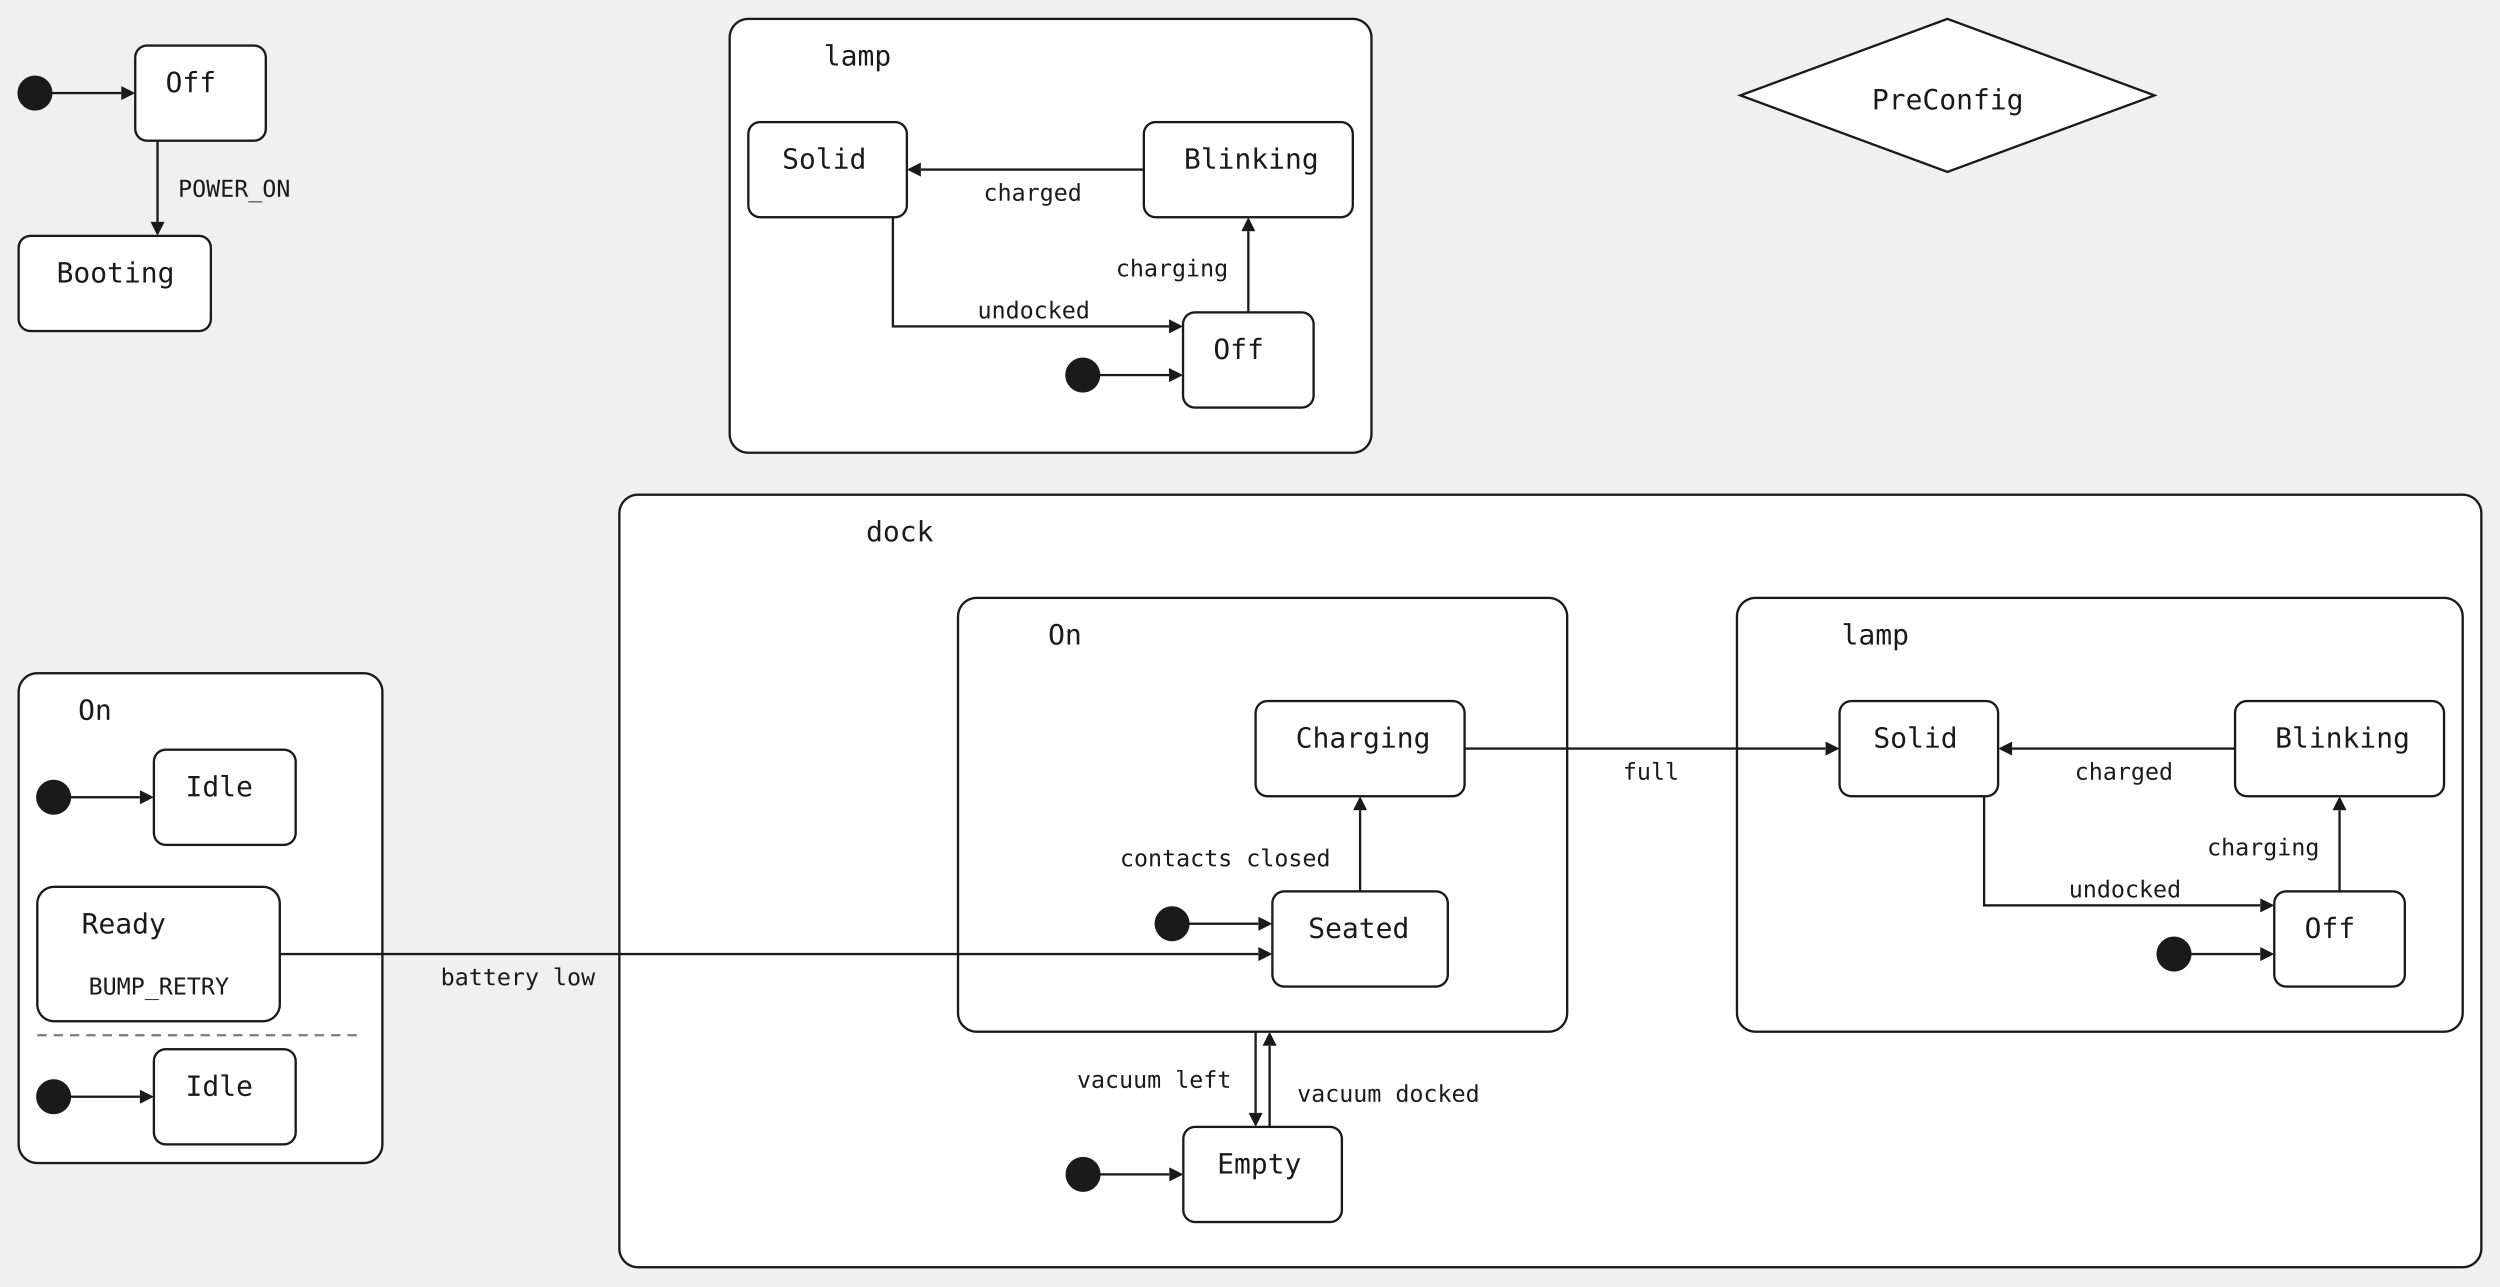
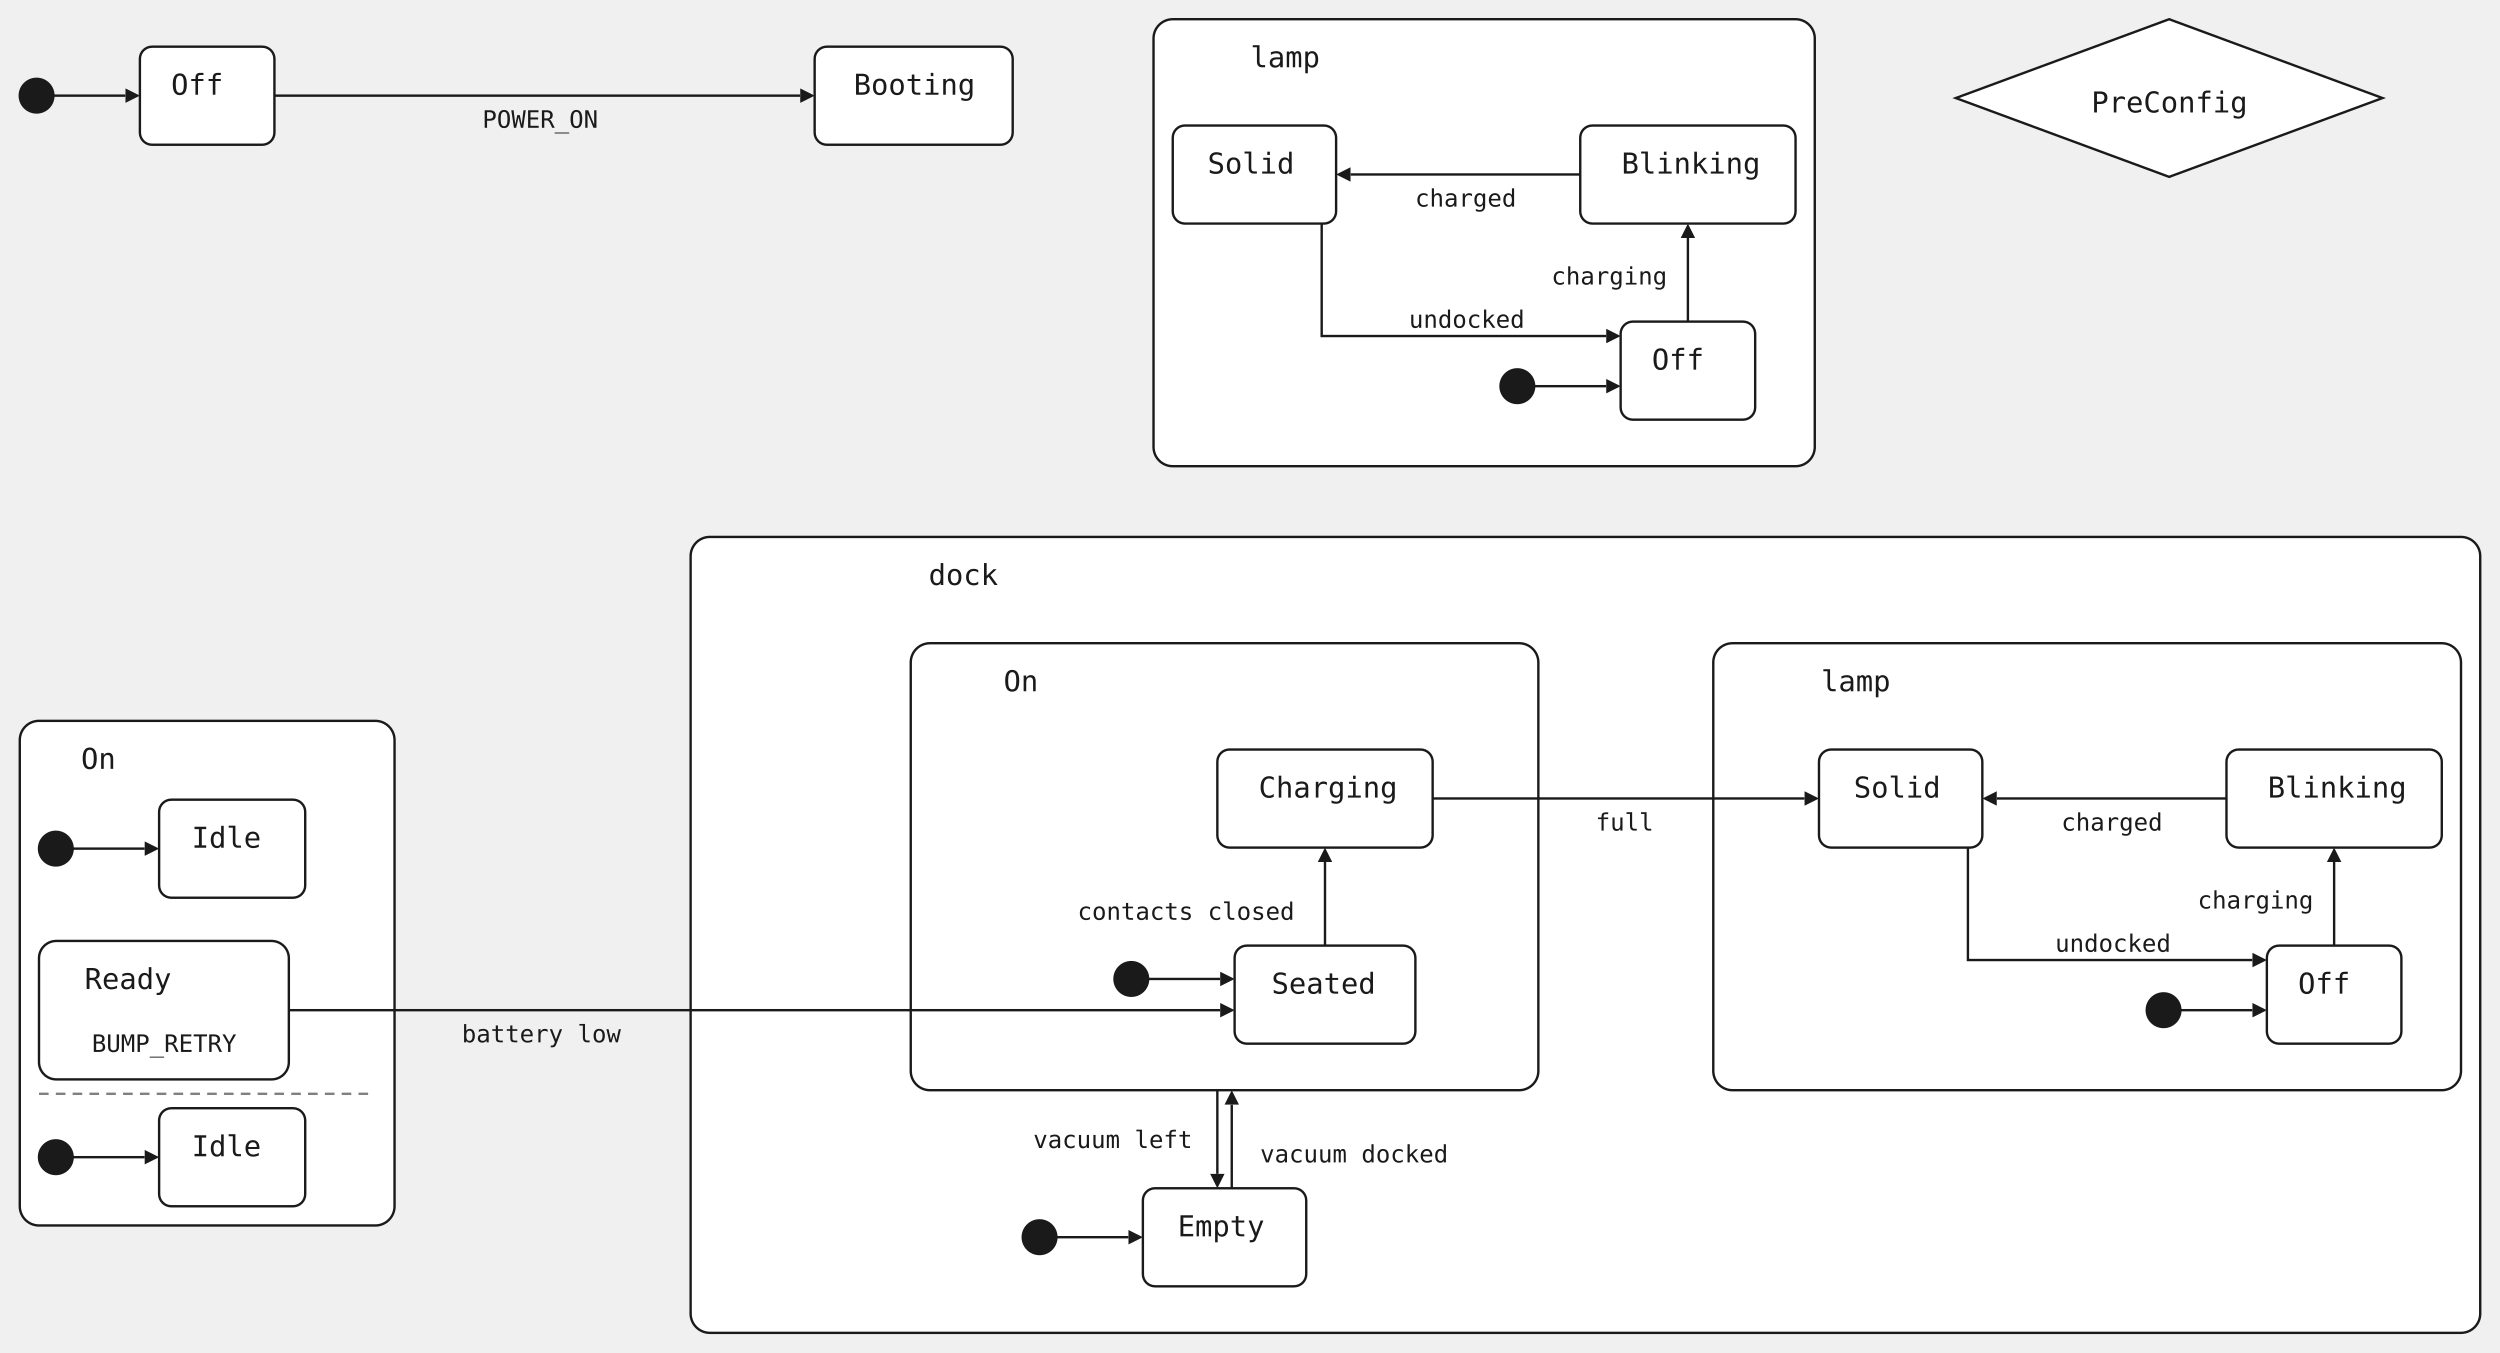
- <svg xmlns="http://www.w3.org/2000/svg" width="1073" height="552" viewBox="-128 -128 17155 8822">
+ <svg xmlns="http://www.w3.org/2000/svg" width="1041" height="563" viewBox="-128 -128 16643 9005">
  <style>text { font-family: "JetBrains Mono", monospace; font-kerning: none; }</style>
-   <rect x="4122" y="3265" width="12777" height="5301" rx="128" fill="#ffffff" stroke="#1a1a1a" stroke-width="16" class="scav-state scav-id-0" />
-   <rect x="4879" y="0" width="4404" height="2977" rx="128" fill="#ffffff" stroke="#1a1a1a" stroke-width="16" class="scav-state scav-id-1" />
+   <rect x="4468" y="3448" width="11919" height="5301" rx="128" fill="#ffffff" stroke="#1a1a1a" stroke-width="16" class="scav-state scav-id-0" />
+   <rect x="7551" y="0" width="4404" height="2977" rx="128" fill="#ffffff" stroke="#1a1a1a" stroke-width="16" class="scav-state scav-id-1" />
  <rect x="800" y="183" width="896" height="653" rx="81" fill="#ffffff" stroke="#1a1a1a" stroke-width="16" class="scav-state scav-id-2" />
-   <rect x="0" y="1489" width="1319" height="653" rx="81" fill="#ffffff" stroke="#1a1a1a" stroke-width="16" class="scav-state scav-id-3" />
-   <rect x="0" y="4490" width="2496" height="3361" rx="128" fill="#ffffff" stroke="#1a1a1a" stroke-width="16" class="scav-state scav-id-5" />
-   <rect x="928" y="5015" width="973" height="653" rx="81" fill="#ffffff" stroke="#1a1a1a" stroke-width="16" class="scav-state scav-id-6" />
-   <rect x="128" y="5956" width="1664" height="922" rx="115" fill="#ffffff" stroke="#1a1a1a" stroke-width="16" class="scav-state scav-id-7" />
-   <rect x="928" y="7070" width="973" height="653" rx="81" fill="#ffffff" stroke="#1a1a1a" stroke-width="16" class="scav-state scav-id-8" />
-   <rect x="11791" y="3973" width="4980" height="2977" rx="128" fill="#ffffff" stroke="#1a1a1a" stroke-width="16" class="scav-state scav-id-9" />
-   <rect x="7992" y="7603" width="1088" height="653" rx="81" fill="#ffffff" stroke="#1a1a1a" stroke-width="16" class="scav-state scav-id-10" />
-   <rect x="6446" y="3973" width="4180" height="2977" rx="128" fill="#ffffff" stroke="#1a1a1a" stroke-width="16" class="scav-state scav-id-11" />
-   <rect x="8603" y="5987" width="1204" height="653" rx="81" fill="#ffffff" stroke="#1a1a1a" stroke-width="16" class="scav-state scav-id-12" />
-   <rect x="8488" y="4681" width="1434" height="653" rx="81" fill="#ffffff" stroke="#1a1a1a" stroke-width="16" class="scav-state scav-id-13" />
-   <rect x="7990" y="2014" width="896" height="653" rx="81" fill="#ffffff" stroke="#1a1a1a" stroke-width="16" class="scav-state scav-id-14" />
-   <rect x="7721" y="708" width="1434" height="653" rx="81" fill="#ffffff" stroke="#1a1a1a" stroke-width="16" class="scav-state scav-id-15" />
-   <rect x="5007" y="708" width="1088" height="653" rx="81" fill="#ffffff" stroke="#1a1a1a" stroke-width="16" class="scav-state scav-id-16" />
-   <rect x="15478" y="5987" width="896" height="653" rx="81" fill="#ffffff" stroke="#1a1a1a" stroke-width="16" class="scav-state scav-id-17" />
-   <rect x="15209" y="4681" width="1434" height="653" rx="81" fill="#ffffff" stroke="#1a1a1a" stroke-width="16" class="scav-state scav-id-18" />
-   <rect x="12495" y="4681" width="1088" height="653" rx="81" fill="#ffffff" stroke="#1a1a1a" stroke-width="16" class="scav-state scav-id-19" />
-   <line x1="128" y1="6974" x2="2368" y2="6974" fill="none" stroke="#808080" stroke-width="16" stroke-dasharray="64,48" class="scav-sub scav-id-2" />
+   <rect x="5294" y="183" width="1319" height="653" rx="81" fill="#ffffff" stroke="#1a1a1a" stroke-width="16" class="scav-state scav-id-3" />
+   <rect x="0" y="4673" width="2496" height="3361" rx="128" fill="#ffffff" stroke="#1a1a1a" stroke-width="16" class="scav-state scav-id-5" />
+   <rect x="928" y="5198" width="973" height="653" rx="81" fill="#ffffff" stroke="#1a1a1a" stroke-width="16" class="scav-state scav-id-6" />
+   <rect x="128" y="6139" width="1664" height="922" rx="115" fill="#ffffff" stroke="#1a1a1a" stroke-width="16" class="scav-state scav-id-7" />
+   <rect x="928" y="7253" width="973" height="653" rx="81" fill="#ffffff" stroke="#1a1a1a" stroke-width="16" class="scav-state scav-id-8" />
+   <rect x="11279" y="4156" width="4980" height="2977" rx="128" fill="#ffffff" stroke="#1a1a1a" stroke-width="16" class="scav-state scav-id-9" />
+   <rect x="7480" y="7786" width="1088" height="653" rx="81" fill="#ffffff" stroke="#1a1a1a" stroke-width="16" class="scav-state scav-id-10" />
+   <rect x="5934" y="4156" width="4180" height="2977" rx="128" fill="#ffffff" stroke="#1a1a1a" stroke-width="16" class="scav-state scav-id-11" />
+   <rect x="8091" y="6170" width="1204" height="653" rx="81" fill="#ffffff" stroke="#1a1a1a" stroke-width="16" class="scav-state scav-id-12" />
+   <rect x="7976" y="4864" width="1434" height="653" rx="81" fill="#ffffff" stroke="#1a1a1a" stroke-width="16" class="scav-state scav-id-13" />
+   <rect x="10662" y="2014" width="896" height="653" rx="81" fill="#ffffff" stroke="#1a1a1a" stroke-width="16" class="scav-state scav-id-14" />
+   <rect x="10393" y="708" width="1434" height="653" rx="81" fill="#ffffff" stroke="#1a1a1a" stroke-width="16" class="scav-state scav-id-15" />
+   <rect x="7679" y="708" width="1088" height="653" rx="81" fill="#ffffff" stroke="#1a1a1a" stroke-width="16" class="scav-state scav-id-16" />
+   <rect x="14966" y="6170" width="896" height="653" rx="81" fill="#ffffff" stroke="#1a1a1a" stroke-width="16" class="scav-state scav-id-17" />
+   <rect x="14697" y="4864" width="1434" height="653" rx="81" fill="#ffffff" stroke="#1a1a1a" stroke-width="16" class="scav-state scav-id-18" />
+   <rect x="11983" y="4864" width="1088" height="653" rx="81" fill="#ffffff" stroke="#1a1a1a" stroke-width="16" class="scav-state scav-id-19" />
+   <line x1="128" y1="7157" x2="2368" y2="7157" fill="none" stroke="#808080" stroke-width="16" stroke-dasharray="64,48" class="scav-sub scav-id-2" />
  <polyline points="224,509 704,509" fill="none" stroke="#1a1a1a" stroke-width="16" class="scav-trans scav-id-0" />
-   <polyline points="953,836 953,1393" fill="none" stroke="#1a1a1a" stroke-width="16" class="scav-trans scav-id-1" />
-   <polyline points="352,5341 832,5341" fill="none" stroke="#1a1a1a" stroke-width="16" class="scav-trans scav-id-2" />
-   <polyline points="1792,6417 2496,6417 4122,6417 6446,6417 8507,6417" fill="none" stroke="#1a1a1a" stroke-width="16" class="scav-trans scav-id-4" />
-   <polyline points="352,7396 832,7396" fill="none" stroke="#1a1a1a" stroke-width="16" class="scav-trans scav-id-5" />
-   <polyline points="8027,6209 8507,6209" fill="none" stroke="#1a1a1a" stroke-width="16" class="scav-trans scav-id-6" />
-   <polyline points="9205,5987 9205,5430" fill="none" stroke="#1a1a1a" stroke-width="16" class="scav-trans scav-id-7" />
-   <polyline points="9922,5007 10626,5007 11791,5007 12399,5007" fill="none" stroke="#1a1a1a" stroke-width="16" class="scav-trans scav-id-8" />
-   <polyline points="7416,7929 7896,7929" fill="none" stroke="#1a1a1a" stroke-width="16" class="scav-trans scav-id-9" />
-   <polyline points="8584,7603 8584,7046" fill="none" stroke="#1a1a1a" stroke-width="16" class="scav-trans scav-id-10" />
-   <polyline points="8488,6950 8488,7507" fill="none" stroke="#1a1a1a" stroke-width="16" class="scav-trans scav-id-11" />
-   <polyline points="7414,2444 7894,2444" fill="none" stroke="#1a1a1a" stroke-width="16" class="scav-trans scav-id-12" />
-   <polyline points="8438,2014 8438,1457" fill="none" stroke="#1a1a1a" stroke-width="16" class="scav-trans scav-id-13" />
-   <polyline points="7721,1034 6191,1034" fill="none" stroke="#1a1a1a" stroke-width="16" class="scav-trans scav-id-14" />
-   <polyline points="5999,1361 5999,2110 7894,2110" fill="none" stroke="#1a1a1a" stroke-width="16" class="scav-trans scav-id-15" />
-   <polyline points="14902,6417 15382,6417" fill="none" stroke="#1a1a1a" stroke-width="16" class="scav-trans scav-id-16" />
-   <polyline points="15926,5987 15926,5430" fill="none" stroke="#1a1a1a" stroke-width="16" class="scav-trans scav-id-17" />
-   <polyline points="15209,5007 13679,5007" fill="none" stroke="#1a1a1a" stroke-width="16" class="scav-trans scav-id-18" />
-   <polyline points="13487,5334 13487,6083 15382,6083" fill="none" stroke="#1a1a1a" stroke-width="16" class="scav-trans scav-id-19" />
+   <polyline points="1696,509 5198,509" fill="none" stroke="#1a1a1a" stroke-width="16" class="scav-trans scav-id-1" />
+   <polyline points="352,5524 832,5524" fill="none" stroke="#1a1a1a" stroke-width="16" class="scav-trans scav-id-2" />
+   <polyline points="1792,6600 2496,6600 4468,6600 5934,6600 7995,6600" fill="none" stroke="#1a1a1a" stroke-width="16" class="scav-trans scav-id-4" />
+   <polyline points="352,7579 832,7579" fill="none" stroke="#1a1a1a" stroke-width="16" class="scav-trans scav-id-5" />
+   <polyline points="7515,6392 7995,6392" fill="none" stroke="#1a1a1a" stroke-width="16" class="scav-trans scav-id-6" />
+   <polyline points="8693,6170 8693,5613" fill="none" stroke="#1a1a1a" stroke-width="16" class="scav-trans scav-id-7" />
+   <polyline points="9410,5190 10114,5190 11279,5190 11887,5190" fill="none" stroke="#1a1a1a" stroke-width="16" class="scav-trans scav-id-8" />
+   <polyline points="6904,8112 7384,8112" fill="none" stroke="#1a1a1a" stroke-width="16" class="scav-trans scav-id-9" />
+   <polyline points="8072,7786 8072,7229" fill="none" stroke="#1a1a1a" stroke-width="16" class="scav-trans scav-id-10" />
+   <polyline points="7976,7133 7976,7690" fill="none" stroke="#1a1a1a" stroke-width="16" class="scav-trans scav-id-11" />
+   <polyline points="10086,2444 10566,2444" fill="none" stroke="#1a1a1a" stroke-width="16" class="scav-trans scav-id-12" />
+   <polyline points="11110,2014 11110,1457" fill="none" stroke="#1a1a1a" stroke-width="16" class="scav-trans scav-id-13" />
+   <polyline points="10393,1034 8863,1034" fill="none" stroke="#1a1a1a" stroke-width="16" class="scav-trans scav-id-14" />
+   <polyline points="8671,1361 8671,2110 10566,2110" fill="none" stroke="#1a1a1a" stroke-width="16" class="scav-trans scav-id-15" />
+   <polyline points="14390,6600 14870,6600" fill="none" stroke="#1a1a1a" stroke-width="16" class="scav-trans scav-id-16" />
+   <polyline points="15414,6170 15414,5613" fill="none" stroke="#1a1a1a" stroke-width="16" class="scav-trans scav-id-17" />
+   <polyline points="14697,5190 13167,5190" fill="none" stroke="#1a1a1a" stroke-width="16" class="scav-trans scav-id-18" />
+   <polyline points="12975,5517 12975,6266 14870,6266" fill="none" stroke="#1a1a1a" stroke-width="16" class="scav-trans scav-id-19" />
  <polygon points="800,509 704,557 704,461" fill="#1a1a1a" stroke="none" class="scav-trans scav-id-0" />
-   <polygon points="953,1489 905,1393 1001,1393" fill="#1a1a1a" stroke="none" class="scav-trans scav-id-1" />
-   <polygon points="928,5341 832,5389 832,5293" fill="#1a1a1a" stroke="none" class="scav-trans scav-id-2" />
-   <polygon points="8603,6417 8507,6465 8507,6369" fill="#1a1a1a" stroke="none" class="scav-trans scav-id-4" />
-   <polygon points="928,7396 832,7444 832,7348" fill="#1a1a1a" stroke="none" class="scav-trans scav-id-5" />
-   <polygon points="8603,6209 8507,6257 8507,6161" fill="#1a1a1a" stroke="none" class="scav-trans scav-id-6" />
-   <polygon points="9205,5334 9253,5430 9157,5430" fill="#1a1a1a" stroke="none" class="scav-trans scav-id-7" />
-   <polygon points="12495,5007 12399,5055 12399,4959" fill="#1a1a1a" stroke="none" class="scav-trans scav-id-8" />
-   <polygon points="7992,7929 7896,7977 7896,7881" fill="#1a1a1a" stroke="none" class="scav-trans scav-id-9" />
-   <polygon points="8584,6950 8632,7046 8536,7046" fill="#1a1a1a" stroke="none" class="scav-trans scav-id-10" />
-   <polygon points="8488,7603 8440,7507 8536,7507" fill="#1a1a1a" stroke="none" class="scav-trans scav-id-11" />
-   <polygon points="7990,2444 7894,2492 7894,2396" fill="#1a1a1a" stroke="none" class="scav-trans scav-id-12" />
-   <polygon points="8438,1361 8486,1457 8390,1457" fill="#1a1a1a" stroke="none" class="scav-trans scav-id-13" />
-   <polygon points="6095,1034 6191,986 6191,1082" fill="#1a1a1a" stroke="none" class="scav-trans scav-id-14" />
-   <polygon points="7990,2110 7894,2158 7894,2062" fill="#1a1a1a" stroke="none" class="scav-trans scav-id-15" />
-   <polygon points="15478,6417 15382,6465 15382,6369" fill="#1a1a1a" stroke="none" class="scav-trans scav-id-16" />
-   <polygon points="15926,5334 15974,5430 15878,5430" fill="#1a1a1a" stroke="none" class="scav-trans scav-id-17" />
-   <polygon points="13583,5007 13679,4959 13679,5055" fill="#1a1a1a" stroke="none" class="scav-trans scav-id-18" />
-   <polygon points="15478,6083 15382,6131 15382,6035" fill="#1a1a1a" stroke="none" class="scav-trans scav-id-19" />
-   <polygon points="13235,0 14656,525 13235,1050 11814,525" fill="#ffffff" stroke="#1a1a1a" stroke-width="16" class="scav-state scav-id-4" />
-   <text x="1094" y="1221" font-size="160" textLength="768" lengthAdjust="spacing" fill="#1a1a1a" class="scav-trans scav-id-1">POWER_ON</text>
-   <text x="480" y="6695" font-size="160" textLength="960" lengthAdjust="spacing" fill="#1a1a1a" class="scav-trans scav-id-3">BUMP_RETRY</text>
-   <text x="2896" y="6631" font-size="160" textLength="1056" lengthAdjust="spacing" fill="#1a1a1a" class="scav-trans scav-id-4">battery low</text>
-   <text x="7557" y="5815" font-size="160" textLength="1440" lengthAdjust="spacing" fill="#1a1a1a" class="scav-trans scav-id-7">contacts closed</text>
-   <text x="11008" y="5221" font-size="160" textLength="384" lengthAdjust="spacing" fill="#1a1a1a" class="scav-trans scav-id-8">full</text>
-   <text x="8773" y="7431" font-size="160" textLength="1248" lengthAdjust="spacing" fill="#1a1a1a" class="scav-trans scav-id-10">vacuum docked</text>
-   <text x="7262" y="7335" font-size="160" textLength="1056" lengthAdjust="spacing" fill="#1a1a1a" class="scav-trans scav-id-11">vacuum left</text>
-   <text x="7529" y="1767" font-size="160" textLength="768" lengthAdjust="spacing" fill="#1a1a1a" class="scav-trans scav-id-13">charging</text>
-   <text x="6621" y="1248" font-size="160" textLength="672" lengthAdjust="spacing" fill="#1a1a1a" class="scav-trans scav-id-14">charged</text>
-   <text x="6580" y="2055" font-size="160" textLength="768" lengthAdjust="spacing" fill="#1a1a1a" class="scav-trans scav-id-15">undocked</text>
-   <text x="15017" y="5740" font-size="160" textLength="768" lengthAdjust="spacing" fill="#1a1a1a" class="scav-trans scav-id-17">charging</text>
-   <text x="14109" y="5221" font-size="160" textLength="672" lengthAdjust="spacing" fill="#1a1a1a" class="scav-trans scav-id-18">charged</text>
-   <text x="14068" y="6028" font-size="160" textLength="768" lengthAdjust="spacing" fill="#1a1a1a" class="scav-trans scav-id-19">undocked</text>
-   <text x="5815" y="3585" font-size="192" textLength="461" lengthAdjust="spacing" fill="#1a1a1a" class="scav-state scav-id-0">dock</text>
-   <text x="5525" y="320" font-size="192" textLength="461" lengthAdjust="spacing" fill="#1a1a1a" class="scav-state scav-id-1">lamp</text>
+   <polygon points="5294,509 5198,557 5198,461" fill="#1a1a1a" stroke="none" class="scav-trans scav-id-1" />
+   <polygon points="928,5524 832,5572 832,5476" fill="#1a1a1a" stroke="none" class="scav-trans scav-id-2" />
+   <polygon points="8091,6600 7995,6648 7995,6552" fill="#1a1a1a" stroke="none" class="scav-trans scav-id-4" />
+   <polygon points="928,7579 832,7627 832,7531" fill="#1a1a1a" stroke="none" class="scav-trans scav-id-5" />
+   <polygon points="8091,6392 7995,6440 7995,6344" fill="#1a1a1a" stroke="none" class="scav-trans scav-id-6" />
+   <polygon points="8693,5517 8741,5613 8645,5613" fill="#1a1a1a" stroke="none" class="scav-trans scav-id-7" />
+   <polygon points="11983,5190 11887,5238 11887,5142" fill="#1a1a1a" stroke="none" class="scav-trans scav-id-8" />
+   <polygon points="7480,8112 7384,8160 7384,8064" fill="#1a1a1a" stroke="none" class="scav-trans scav-id-9" />
+   <polygon points="8072,7133 8120,7229 8024,7229" fill="#1a1a1a" stroke="none" class="scav-trans scav-id-10" />
+   <polygon points="7976,7786 7928,7690 8024,7690" fill="#1a1a1a" stroke="none" class="scav-trans scav-id-11" />
+   <polygon points="10662,2444 10566,2492 10566,2396" fill="#1a1a1a" stroke="none" class="scav-trans scav-id-12" />
+   <polygon points="11110,1361 11158,1457 11062,1457" fill="#1a1a1a" stroke="none" class="scav-trans scav-id-13" />
+   <polygon points="8767,1034 8863,986 8863,1082" fill="#1a1a1a" stroke="none" class="scav-trans scav-id-14" />
+   <polygon points="10662,2110 10566,2158 10566,2062" fill="#1a1a1a" stroke="none" class="scav-trans scav-id-15" />
+   <polygon points="14966,6600 14870,6648 14870,6552" fill="#1a1a1a" stroke="none" class="scav-trans scav-id-16" />
+   <polygon points="15414,5517 15462,5613 15366,5613" fill="#1a1a1a" stroke="none" class="scav-trans scav-id-17" />
+   <polygon points="13071,5190 13167,5142 13167,5238" fill="#1a1a1a" stroke="none" class="scav-trans scav-id-18" />
+   <polygon points="14966,6266 14870,6314 14870,6218" fill="#1a1a1a" stroke="none" class="scav-trans scav-id-19" />
+   <polygon points="14315,0 15736,525 14315,1050 12894,525" fill="#ffffff" stroke="#1a1a1a" stroke-width="16" class="scav-state scav-id-4" />
+   <text x="3081" y="723" font-size="160" textLength="768" lengthAdjust="spacing" fill="#1a1a1a" class="scav-trans scav-id-1">POWER_ON</text>
+   <text x="480" y="6878" font-size="160" textLength="960" lengthAdjust="spacing" fill="#1a1a1a" class="scav-trans scav-id-3">BUMP_RETRY</text>
+   <text x="2944" y="6814" font-size="160" textLength="1056" lengthAdjust="spacing" fill="#1a1a1a" class="scav-trans scav-id-4">battery low</text>
+   <text x="7045" y="5998" font-size="160" textLength="1440" lengthAdjust="spacing" fill="#1a1a1a" class="scav-trans scav-id-7">contacts closed</text>
+   <text x="10496" y="5404" font-size="160" textLength="384" lengthAdjust="spacing" fill="#1a1a1a" class="scav-trans scav-id-8">full</text>
+   <text x="8261" y="7614" font-size="160" textLength="1248" lengthAdjust="spacing" fill="#1a1a1a" class="scav-trans scav-id-10">vacuum docked</text>
+   <text x="6750" y="7518" font-size="160" textLength="1056" lengthAdjust="spacing" fill="#1a1a1a" class="scav-trans scav-id-11">vacuum left</text>
+   <text x="10201" y="1767" font-size="160" textLength="768" lengthAdjust="spacing" fill="#1a1a1a" class="scav-trans scav-id-13">charging</text>
+   <text x="9293" y="1248" font-size="160" textLength="672" lengthAdjust="spacing" fill="#1a1a1a" class="scav-trans scav-id-14">charged</text>
+   <text x="9252" y="2055" font-size="160" textLength="768" lengthAdjust="spacing" fill="#1a1a1a" class="scav-trans scav-id-15">undocked</text>
+   <text x="14505" y="5923" font-size="160" textLength="768" lengthAdjust="spacing" fill="#1a1a1a" class="scav-trans scav-id-17">charging</text>
+   <text x="13597" y="5404" font-size="160" textLength="672" lengthAdjust="spacing" fill="#1a1a1a" class="scav-trans scav-id-18">charged</text>
+   <text x="13556" y="6211" font-size="160" textLength="768" lengthAdjust="spacing" fill="#1a1a1a" class="scav-trans scav-id-19">undocked</text>
+   <text x="6053" y="3768" font-size="192" textLength="461" lengthAdjust="spacing" fill="#1a1a1a" class="scav-state scav-id-0">dock</text>
+   <text x="8197" y="320" font-size="192" textLength="461" lengthAdjust="spacing" fill="#1a1a1a" class="scav-state scav-id-1">lamp</text>
  <text x="1008" y="503" font-size="192" textLength="346" lengthAdjust="spacing" fill="#1a1a1a" class="scav-state scav-id-2">Off</text>
-   <text x="260" y="1809" font-size="192" textLength="807" lengthAdjust="spacing" fill="#1a1a1a" class="scav-state scav-id-3">Booting</text>
-   <text x="12717" y="621" font-size="192" textLength="1037" lengthAdjust="spacing" fill="#1a1a1a" class="scav-state scav-id-4">PreConfig</text>
-   <text x="408" y="4810" font-size="192" textLength="231" lengthAdjust="spacing" fill="#1a1a1a" class="scav-state scav-id-5">On</text>
-   <text x="1145" y="5335" font-size="192" textLength="461" lengthAdjust="spacing" fill="#1a1a1a" class="scav-state scav-id-6">Idle</text>
-   <text x="432" y="6276" font-size="192" textLength="576" lengthAdjust="spacing" fill="#1a1a1a" class="scav-state scav-id-7">Ready</text>
-   <text x="1145" y="7390" font-size="192" textLength="461" lengthAdjust="spacing" fill="#1a1a1a" class="scav-state scav-id-8">Idle</text>
-   <text x="12509" y="4293" font-size="192" textLength="461" lengthAdjust="spacing" fill="#1a1a1a" class="scav-state scav-id-9">lamp</text>
-   <text x="8224" y="7923" font-size="192" textLength="576" lengthAdjust="spacing" fill="#1a1a1a" class="scav-state scav-id-10">Empty</text>
-   <text x="7064" y="4293" font-size="192" textLength="231" lengthAdjust="spacing" fill="#1a1a1a" class="scav-state scav-id-11">On</text>
-   <text x="8849" y="6307" font-size="192" textLength="692" lengthAdjust="spacing" fill="#1a1a1a" class="scav-state scav-id-12">Seated</text>
-   <text x="8763" y="5001" font-size="192" textLength="922" lengthAdjust="spacing" fill="#1a1a1a" class="scav-state scav-id-13">Charging</text>
-   <text x="8198" y="2334" font-size="192" textLength="346" lengthAdjust="spacing" fill="#1a1a1a" class="scav-state scav-id-14">Off</text>
-   <text x="7996" y="1028" font-size="192" textLength="922" lengthAdjust="spacing" fill="#1a1a1a" class="scav-state scav-id-15">Blinking</text>
-   <text x="5239" y="1028" font-size="192" textLength="576" lengthAdjust="spacing" fill="#1a1a1a" class="scav-state scav-id-16">Solid</text>
-   <text x="15686" y="6307" font-size="192" textLength="346" lengthAdjust="spacing" fill="#1a1a1a" class="scav-state scav-id-17">Off</text>
-   <text x="15484" y="5001" font-size="192" textLength="922" lengthAdjust="spacing" fill="#1a1a1a" class="scav-state scav-id-18">Blinking</text>
-   <text x="12727" y="5001" font-size="192" textLength="576" lengthAdjust="spacing" fill="#1a1a1a" class="scav-state scav-id-19">Solid</text>
+   <text x="5554" y="503" font-size="192" textLength="807" lengthAdjust="spacing" fill="#1a1a1a" class="scav-state scav-id-3">Booting</text>
+   <text x="13797" y="621" font-size="192" textLength="1037" lengthAdjust="spacing" fill="#1a1a1a" class="scav-state scav-id-4">PreConfig</text>
+   <text x="408" y="4993" font-size="192" textLength="231" lengthAdjust="spacing" fill="#1a1a1a" class="scav-state scav-id-5">On</text>
+   <text x="1145" y="5518" font-size="192" textLength="461" lengthAdjust="spacing" fill="#1a1a1a" class="scav-state scav-id-6">Idle</text>
+   <text x="432" y="6459" font-size="192" textLength="576" lengthAdjust="spacing" fill="#1a1a1a" class="scav-state scav-id-7">Ready</text>
+   <text x="1145" y="7573" font-size="192" textLength="461" lengthAdjust="spacing" fill="#1a1a1a" class="scav-state scav-id-8">Idle</text>
+   <text x="11997" y="4476" font-size="192" textLength="461" lengthAdjust="spacing" fill="#1a1a1a" class="scav-state scav-id-9">lamp</text>
+   <text x="7712" y="8106" font-size="192" textLength="576" lengthAdjust="spacing" fill="#1a1a1a" class="scav-state scav-id-10">Empty</text>
+   <text x="6552" y="4476" font-size="192" textLength="231" lengthAdjust="spacing" fill="#1a1a1a" class="scav-state scav-id-11">On</text>
+   <text x="8337" y="6490" font-size="192" textLength="692" lengthAdjust="spacing" fill="#1a1a1a" class="scav-state scav-id-12">Seated</text>
+   <text x="8251" y="5184" font-size="192" textLength="922" lengthAdjust="spacing" fill="#1a1a1a" class="scav-state scav-id-13">Charging</text>
+   <text x="10870" y="2334" font-size="192" textLength="346" lengthAdjust="spacing" fill="#1a1a1a" class="scav-state scav-id-14">Off</text>
+   <text x="10668" y="1028" font-size="192" textLength="922" lengthAdjust="spacing" fill="#1a1a1a" class="scav-state scav-id-15">Blinking</text>
+   <text x="7911" y="1028" font-size="192" textLength="576" lengthAdjust="spacing" fill="#1a1a1a" class="scav-state scav-id-16">Solid</text>
+   <text x="15174" y="6490" font-size="192" textLength="346" lengthAdjust="spacing" fill="#1a1a1a" class="scav-state scav-id-17">Off</text>
+   <text x="14972" y="5184" font-size="192" textLength="922" lengthAdjust="spacing" fill="#1a1a1a" class="scav-state scav-id-18">Blinking</text>
+   <text x="12215" y="5184" font-size="192" textLength="576" lengthAdjust="spacing" fill="#1a1a1a" class="scav-state scav-id-19">Solid</text>
  <circle cx="112" cy="509" r="112" fill="#1a1a1a" stroke="#1a1a1a" stroke-width="16" class="scav-state scav-id-20" />
-   <circle cx="240" cy="5341" r="112" fill="#1a1a1a" stroke="#1a1a1a" stroke-width="16" class="scav-state scav-id-21" />
-   <circle cx="240" cy="7396" r="112" fill="#1a1a1a" stroke="#1a1a1a" stroke-width="16" class="scav-state scav-id-22" />
-   <circle cx="7915" cy="6209" r="112" fill="#1a1a1a" stroke="#1a1a1a" stroke-width="16" class="scav-state scav-id-23" />
-   <circle cx="7304" cy="7929" r="112" fill="#1a1a1a" stroke="#1a1a1a" stroke-width="16" class="scav-state scav-id-24" />
-   <circle cx="7302" cy="2444" r="112" fill="#1a1a1a" stroke="#1a1a1a" stroke-width="16" class="scav-state scav-id-25" />
-   <circle cx="14790" cy="6417" r="112" fill="#1a1a1a" stroke="#1a1a1a" stroke-width="16" class="scav-state scav-id-26" />
+   <circle cx="240" cy="5524" r="112" fill="#1a1a1a" stroke="#1a1a1a" stroke-width="16" class="scav-state scav-id-21" />
+   <circle cx="240" cy="7579" r="112" fill="#1a1a1a" stroke="#1a1a1a" stroke-width="16" class="scav-state scav-id-22" />
+   <circle cx="7403" cy="6392" r="112" fill="#1a1a1a" stroke="#1a1a1a" stroke-width="16" class="scav-state scav-id-23" />
+   <circle cx="6792" cy="8112" r="112" fill="#1a1a1a" stroke="#1a1a1a" stroke-width="16" class="scav-state scav-id-24" />
+   <circle cx="9974" cy="2444" r="112" fill="#1a1a1a" stroke="#1a1a1a" stroke-width="16" class="scav-state scav-id-25" />
+   <circle cx="14278" cy="6600" r="112" fill="#1a1a1a" stroke="#1a1a1a" stroke-width="16" class="scav-state scav-id-26" />
</svg>
